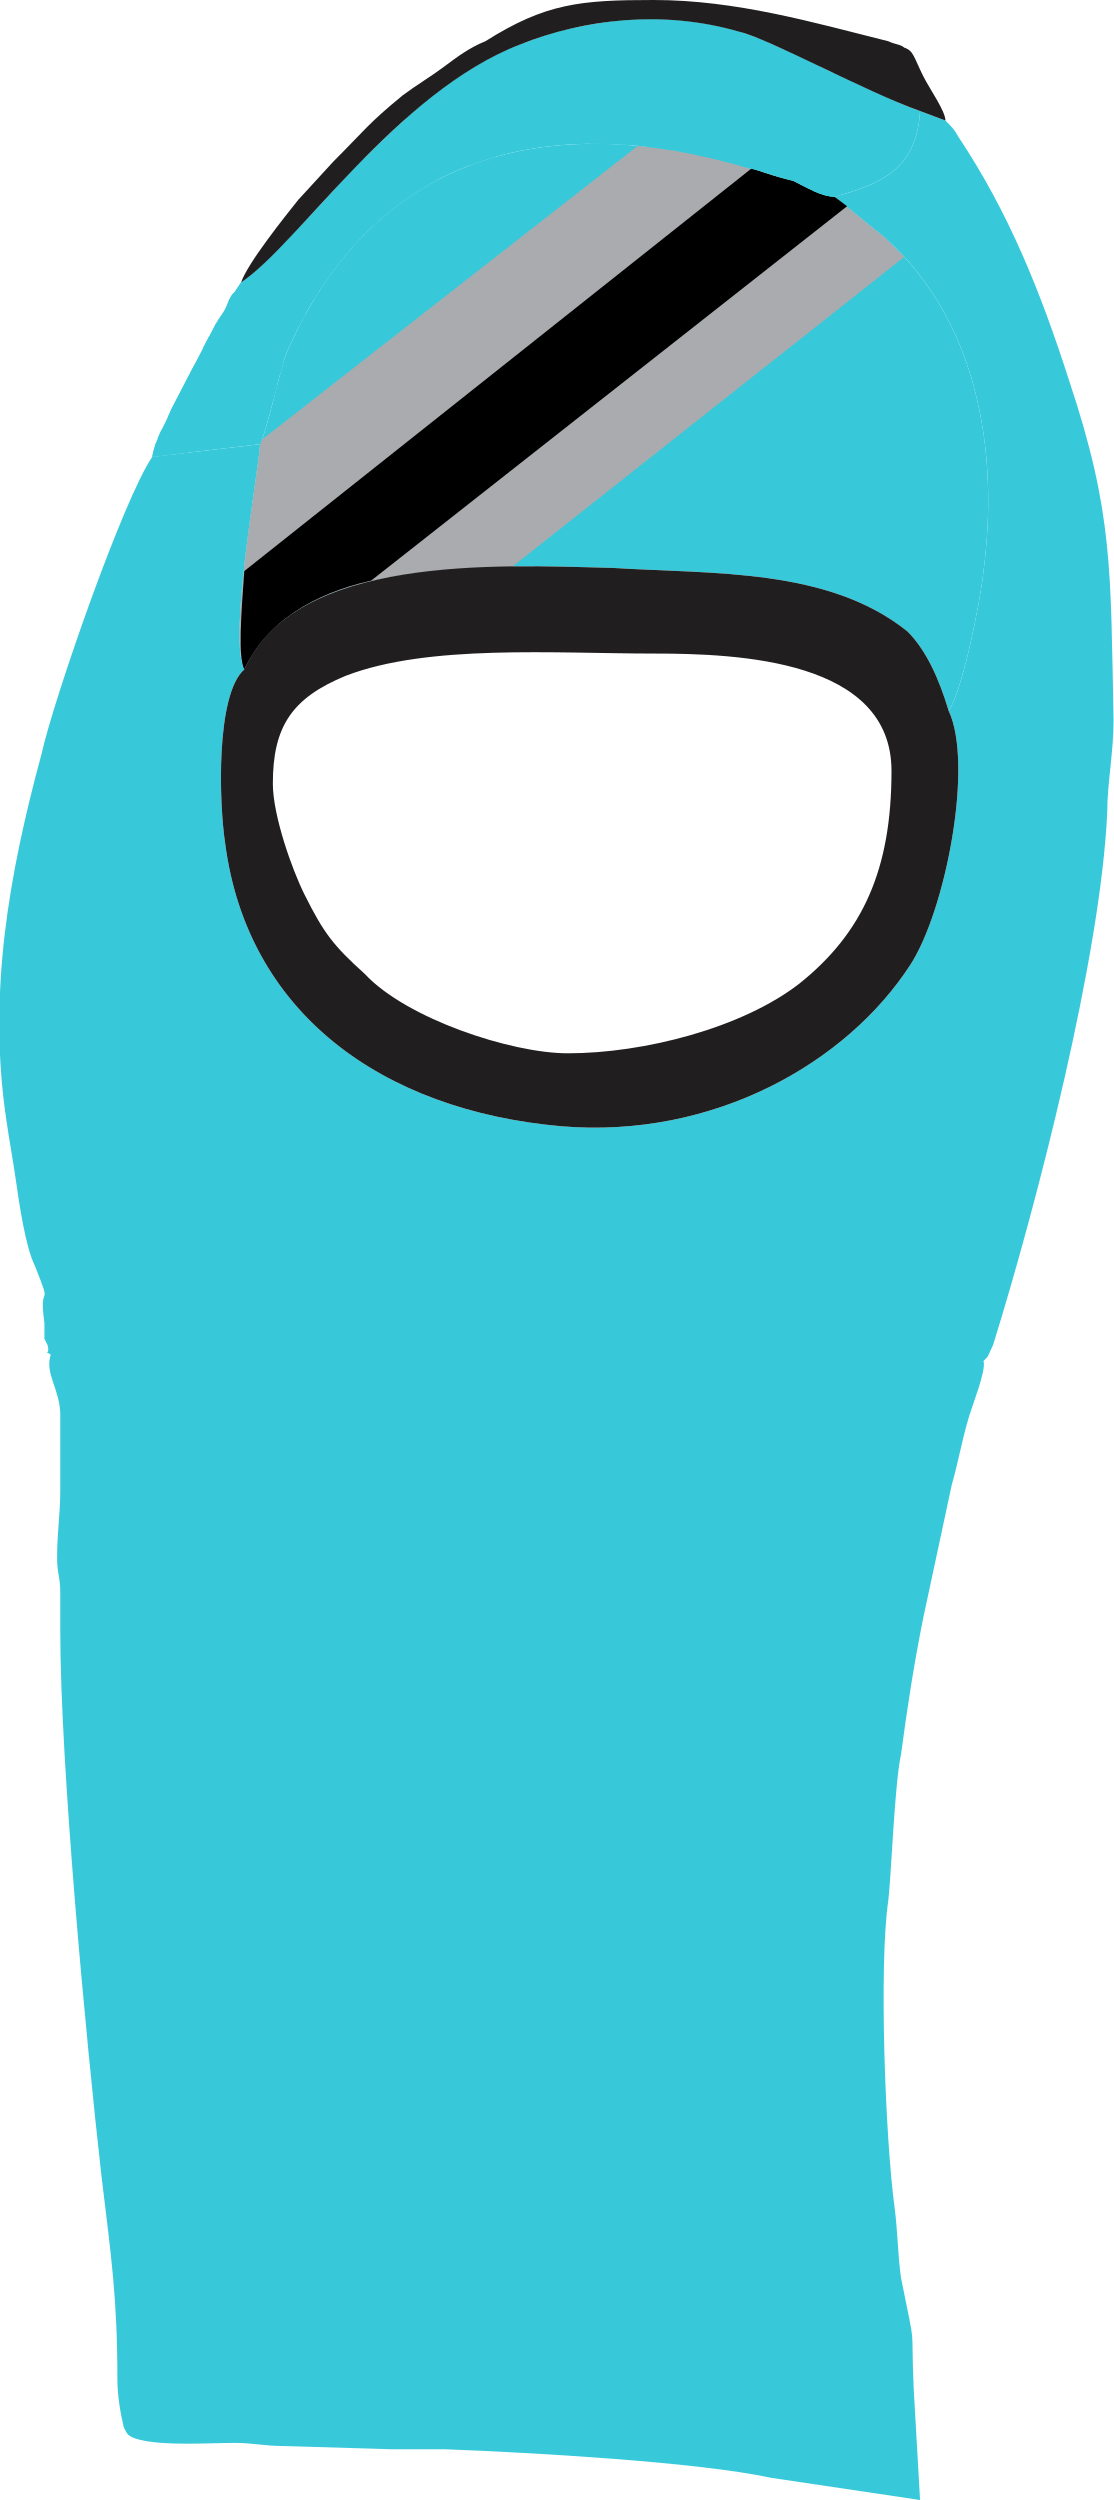
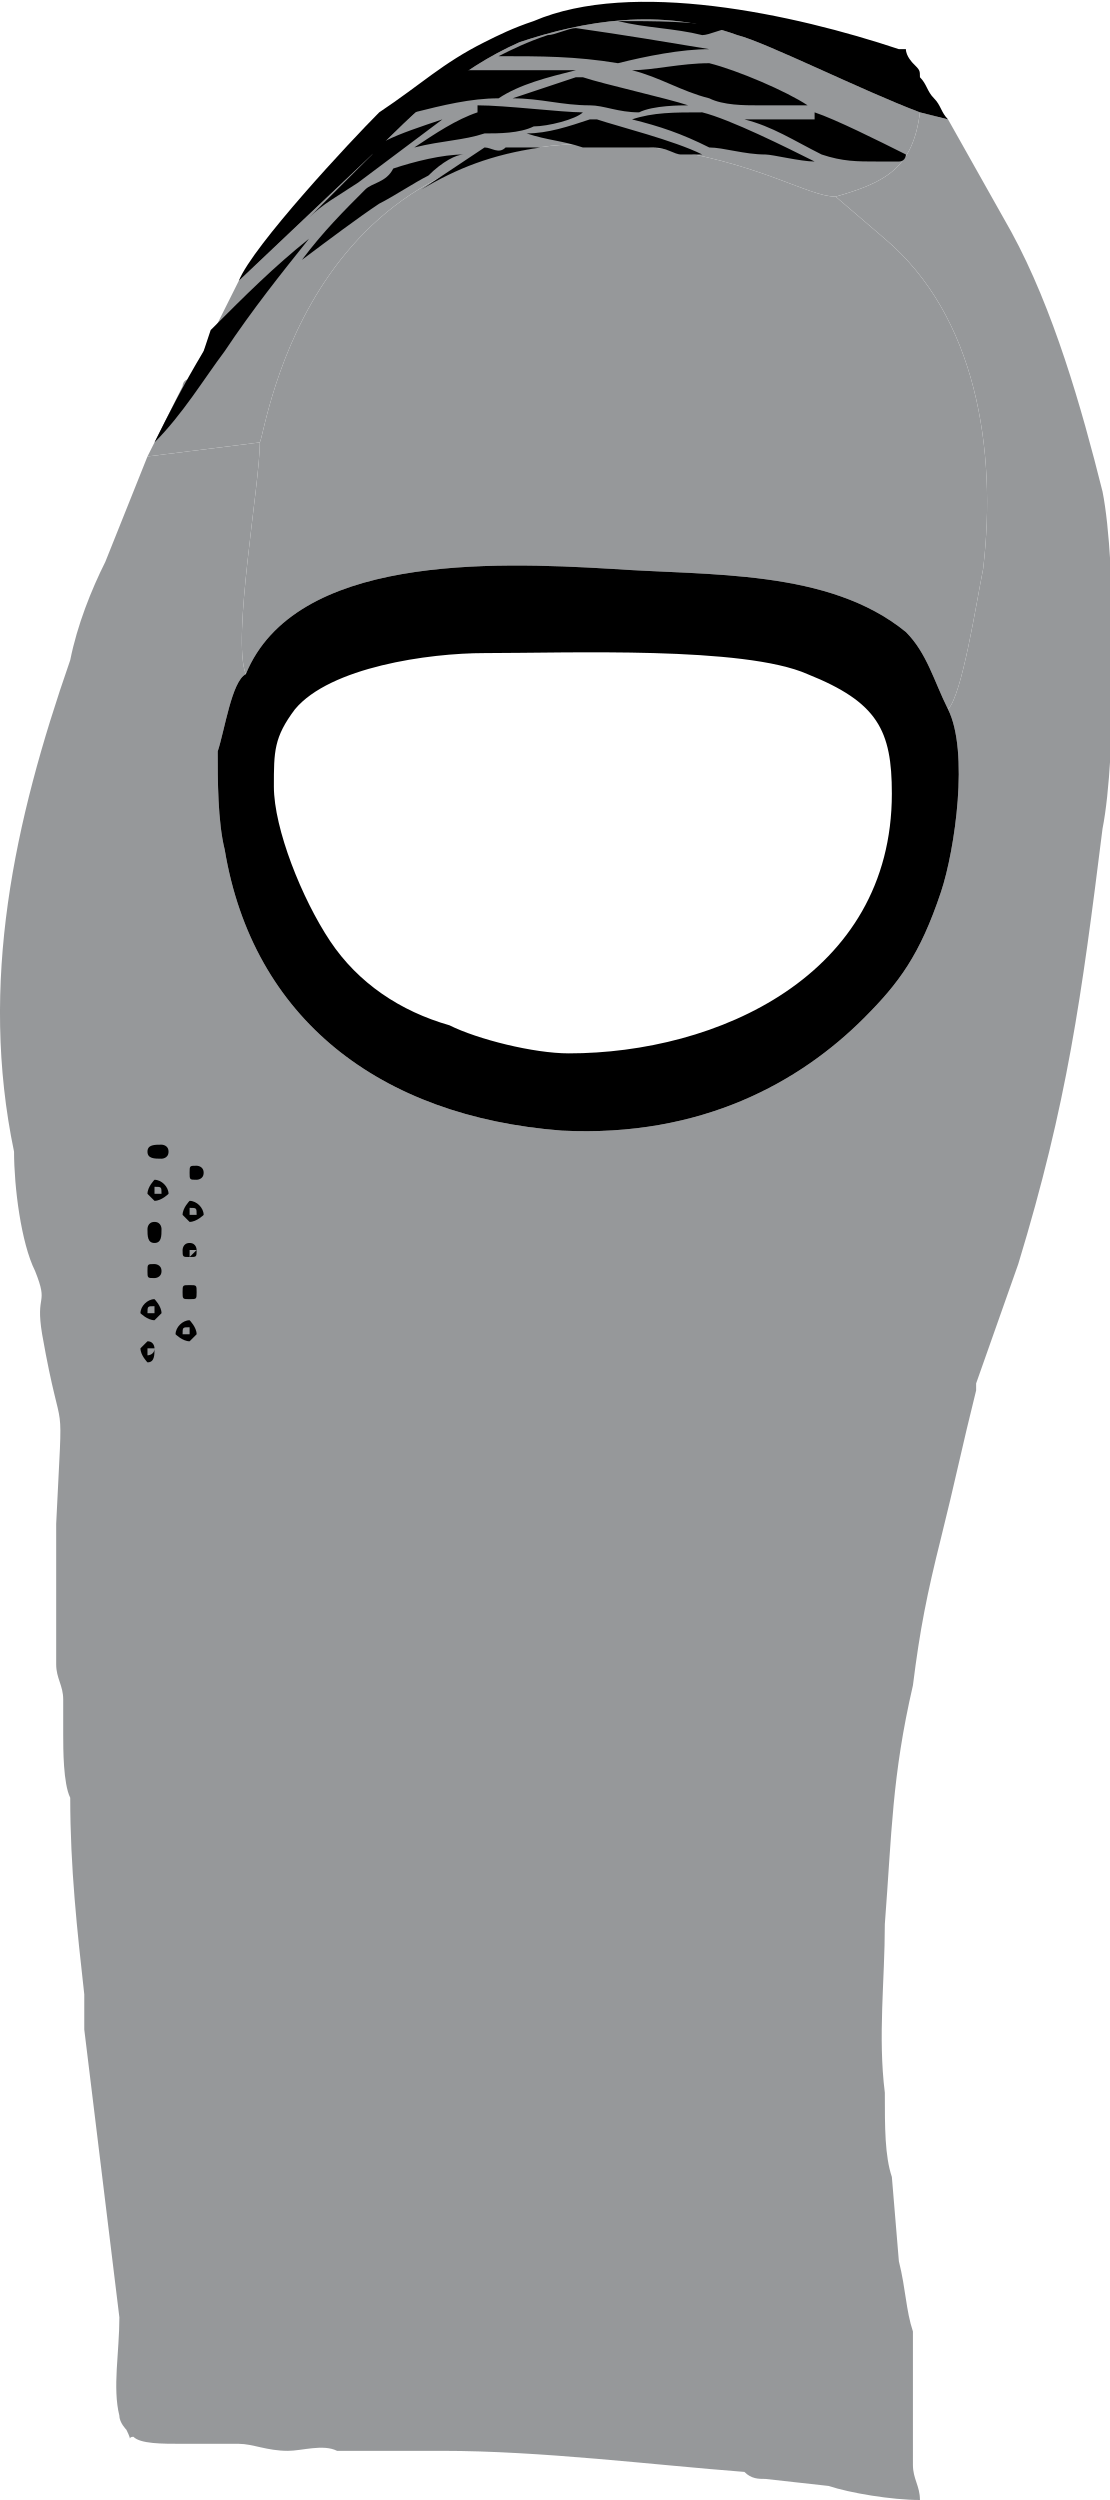
- <svg xmlns="http://www.w3.org/2000/svg" xml:space="preserve" width="100%" height="100%" version="1.1" shape-rendering="geometricPrecision" text-rendering="geometricPrecision" image-rendering="optimizeQuality" fill-rule="evenodd" clip-rule="evenodd" viewBox="0 0 351 788">
+ <svg xmlns="http://www.w3.org/2000/svg" xml:space="preserve" width="100%" height="100%" version="1.1" shape-rendering="geometricPrecision" text-rendering="geometricPrecision" image-rendering="optimizeQuality" fill-rule="evenodd" clip-rule="evenodd" viewBox="0 0 158 356">
  <defs>
-     <style data-fonts="true">@font-face { font-family: 'font_2'; src: url('http://127.0.0.1:8000/storage/fonts/37mrW2LoSAz4UV3Fw60rHUYMhqTS29wmTYG7KDOM') format('truetype'); }@font-face { font-family: 'font_4'; src: url('http://127.0.0.1:8000/storage/fonts/6q5lPJecyQvh4nloAo6VOQQMEu2p1HTOlzIzSerz') format('truetype'); }@font-face { font-family: 'font_5'; src: url('http://127.0.0.1:8000/storage/fonts/D3O6qgC2TlIuZwX3ThNRuFmGZCdHiNmTJui6cxLU') format('truetype'); }</style>
-     <clipPath id="id0">
-       <path d="M76 89l-2 3c-1,1 -1,1 -2,3 -1,3 -2,4 -4,7l-14 27c-2,5 -5,9 -6,15l34 -4c2,-4 6,-22 8,-28 27,-63 82,-78 146,-59 5,1 9,3 14,4 4,2 9,5 13,5 15,-4 26,-9 27,-27 -17,-6 -48,-23 -57,-25 -24,-7 -49,-4 -69,4 -39,15 -70,63 -88,75z" id="svg-part-0" />
-     </clipPath>
+     <style data-fonts="true">@font-face { font-family: 'font_1'; src: url('http://127.0.0.1:8000/storage/fonts/5ZIyXfnllvfea2c03RF0XvhB4s9AbiJS5UuPNvgP') format('truetype'); }@font-face { font-family: 'font_2'; src: url('http://127.0.0.1:8000/storage/fonts/HiTBF8CNdPuu1yhMAdkdrafbOxzCEGWugdII81Rt') format('truetype'); }</style>
  </defs>
  <g id="Layer_x0020_1">
-     <path fill="#37C9DA" d="M263 62l16 13c29,26 36,67 31,105 -1,10 -7,39 -11,44 8,17 -1,63 -12,80 -20,31 -62,55 -110,51 -57,-5 -99,-36 -106,-89 -2,-13 -3,-47 6,-55 -5,-10 4,-59 5,-71l-34 4c-9,13 -31,76 -35,94 -10,37 -17,75 -11,115 1,7 2,12 3,19 1,7 3,21 6,27 6,15 1,4 3,18 0,3 0,3 0,5 0,0 1,2 1,2 1,4 -2,1 1,3 -2,6 3,11 3,19 0,8 0,16 0,24 0,7 -1,13 -1,21 0,5 1,6 1,11 0,4 0,8 0,12 0,42 8,128 13,172 3,25 5,38 5,64 0,5 1,11 2,15 1,2 1,3 5,4 8,2 22,1 30,1 6,0 9,1 16,1l33 1c6,0 12,0 17,0 27,1 80,4 103,9l47 7 -2 -35c-1,-23 1,-10 -4,-35 -1,-7 -1,-14 -2,-22 -3,-22 -5,-77 -2,-97 1,-9 2,-37 4,-46 2,-15 4,-28 7,-43l9 -42c2,-7 3,-13 5,-20 1,-4 6,-16 5,-19 2,-2 1,-1 3,-5 14,-45 34,-123 36,-168 0,-9 2,-19 2,-29 -1,-47 0,-65 -14,-107 -9,-28 -19,-53 -35,-77 -1,-2 -2,-3 -4,-5l-8 -3c-1,18 -12,23 -27,27z" id="svg-part-1" />
-     <path fill="#37C9DA" d="M82 140c-1,12 -10,61 -5,71 16,-36 79,-33 116,-32 32,2 68,0 93,20 6,6 10,15 13,25 4,-5 10,-34 11,-44 5,-38 -2,-79 -31,-105l-16 -13c-4,0 -9,-3 -13,-5 -5,-1 -9,-3 -14,-4 -64,-19 -119,-4 -146,59 -2,6 -6,24 -8,28z" id="svg-part-2" />
-     <g id="_2884961475440">
-       <path fill="#A9ABAE" d="M201 46l-119 93c0,0 0,1 0,1 -1,12 -10,61 -5,71 12,-27 50,-32 84,-32l124 -98c-2,-2 -4,-4 -6,-6l-16 -13c-4,0 -9,-3 -13,-5 -5,-1 -9,-3 -14,-4 -12,-4 -24,-6 -35,-7z" id="svg-part-3" />
-       <path fill="black" d="M237 53l-160 127c-1,14 -2,27 0,31 7,-15 22,-24 40,-28l150 -118 -4 -3c-4,0 -9,-3 -13,-5 -4,-1 -8,-2 -13,-4z" id="svg-part-4" />
-     </g>
-     <path fill="#201E1E" d="M86 247c0,-18 6,-27 23,-34 26,-10 66,-7 97,-7 27,0 75,2 75,37 0,31 -9,51 -29,67 -18,14 -49,22 -73,22 -18,0 -51,-11 -64,-25 -10,-9 -13,-13 -19,-25 -4,-8 -10,-25 -10,-35zm-9 -36c-9,8 -8,42 -6,55 7,53 49,84 106,89 48,4 90,-20 110,-51 11,-17 20,-63 12,-80 -3,-10 -7,-19 -13,-25 -25,-20 -61,-18 -93,-20 -37,-1 -100,-4 -116,32z" id="svg-part-5" />
-     <path fill="#37C9DA" d="M76 89l-2 3c-1,1 -1,1 -2,3 -1,3 -2,4 -4,7l-14 27c-2,5 -5,9 -6,15l34 -4c2,-4 6,-22 8,-28 27,-63 82,-78 146,-59 5,1 9,3 14,4 4,2 9,5 13,5 15,-4 26,-9 27,-27 -17,-6 -48,-23 -57,-25 -24,-7 -49,-4 -69,4 -39,15 -70,63 -88,75z" id="svg-part-6" />
-     <g clip-path="url(#id0)">
-       <g id="_2884961482512">
-         <path id="1" fill="#37C9DA" d="M297 11l0 -8 -61 16c1,-2 3,-4 5,-4 1,-1 2,-3 3,-5l-75 28c0,-2 4,-7 6,-9l-21 7c-6,2 -13,4 -20,7l-30 11c-2,1 -6,7 -6,8l59 -21 -9 11c-1,1 -2,2 -3,3 -2,3 -4,5 -6,7 -9,10 -10,10 -21,18 -2,1 -4,3 -7,5l-8 5c3,-1 6,-3 8,-4 13,-6 25,-11 34,-23l5 -6c1,-1 1,-2 2,-3 4,-4 5,-7 9,-8l25 -8c5,-2 30,-9 34,-10 -1,2 -11,13 -14,16 -4,4 -10,9 -15,13 -4,2 -35,19 -37,19 1,0 10,-6 12,-8 6,-3 20,-10 24,-16 2,-2 9,-8 10,-10 -4,0 -43,11 -44,12 0,0 -2,2 -2,2l-11 13c-1,3 -2,3 -4,5 -5,5 -19,10 -25,13 -3,0 -5,1 -7,2 -2,1 -5,2 -7,3 2,-2 4,-3 6,-5 5,-4 11,-10 17,-13 3,-2 9,-7 10,-10 3,-4 5,-8 8,-13 -2,1 -19,8 -23,9 -7,3 -15,6 -22,9 -3,1 -3,1 -5,3l-11 13c-4,4 -14,14 -15,17l59 -13 -6 7c5,0 21,-5 26,-7 9,-2 30,-7 38,-9 4,-2 8,-4 12,-5 20,-7 39,-14 59,-22 4,-1 8,-3 12,-4 2,-1 4,-1 6,-2 2,-1 4,-1 5,-3l12 -22c1,-1 6,-8 7,-10 -6,2 -33,11 -41,14 -5,2 -25,8 -29,10 -3,3 -4,5 -7,8 -4,5 -8,9 -13,14 -5,5 -8,9 -16,11 -7,2 -14,4 -21,6l-21 5c3,-3 14,-6 20,-8 17,-5 24,-5 37,-17 6,-4 9,-9 13,-15 5,-6 7,-10 16,-12 4,-1 8,-2 11,-3 4,-1 7,-2 11,-3 11,-3 32,-9 42,-11zm-247 135c0,1 1,0 0,1l0 0c5,-1 10,-5 13,-7 2,-2 11,-9 11,-10 -5,1 -10,3 -15,4l-11 2c-1,1 -2,1 -2,3l21 -5c-5,4 -9,9 -17,12zm128 -242l-16 0c-1,1 -2,2 -3,2 -1,1 -6,10 -7,11 2,0 5,-2 7,-3l12 -6c2,-1 5,-3 7,-4zm51 18c0,1 0,1 0,1l38 -19 -13 0c-1,2 -25,18 -25,18zm-194 226l0 2c3,0 5,0 7,0 2,0 3,-1 5,-2 0,-1 -1,0 0,-1 0,0 1,0 1,0 1,-1 1,-1 2,-1 3,-2 10,-5 11,-9 -5,1 -10,2 -14,3 -7,2 -7,6 -12,8zm126 -194l1 0 31 -22c8,-6 20,-19 25,-28l-8 0c-8,15 -36,37 -49,50zm45 122c1,0 0,0 1,0 4,0 31,-8 43,-8 9,-1 20,2 29,3 3,1 3,1 5,-1 2,-1 6,-4 7,-5 -4,0 -6,2 -11,1 -12,-3 -19,-8 -35,-5 -11,1 -32,13 -39,15zm-138 50c0,1 0,0 0,0 22,-8 18,-5 34,-20 3,-3 5,-2 11,-3 4,-1 32,-6 33,-6l-9 8c-4,3 -6,5 -11,7 -2,1 -21,8 -24,9 3,-3 12,-5 16,-7 3,-2 5,-3 8,-4 1,-2 4,-4 6,-6 -1,0 -16,2 -18,2 -3,1 -6,2 -9,2 -3,0 -3,0 -4,2 -4,4 -11,11 -16,12 -3,1 -15,5 -17,5 -1,0 0,0 -2,1 -1,0 -2,0 -3,1 1,-2 3,-3 4,-4 1,0 12,-7 14,-7 3,-2 4,-3 6,-5 1,-2 4,-5 5,-7l-31 9c-4,1 -4,1 -6,4 -4,2 -15,12 -16,14 7,0 24,-3 34,-4l3 -1c9,-1 21,-6 25,-6 3,-1 6,-1 9,-2 16,-3 22,-4 33,-15 5,-6 2,-3 8,-8l12 -9 -52 12c2,-2 3,-3 4,-5 -2,0 -36,8 -42,9 -4,1 -8,1 -10,6l40 -9c-1,2 -15,14 -16,15 -2,1 -17,9 -19,10zm89 -103c1,0 0,0 1,0 0,0 1,-1 1,-1 2,0 32,-19 35,-22 5,-3 10,-9 14,-14 4,-6 9,-12 13,-17 2,-3 4,-6 6,-8 1,-3 1,-2 4,-4l46 -18c7,-2 14,-5 20,-8l0 -10 -56 26 8 -14c-2,0 -5,2 -7,3l-46 21c-9,4 -18,7 -27,11 -4,2 -9,4 -13,6 -3,2 -3,3 -5,5 0,2 -3,6 -3,7l77 -34c0,1 -25,36 -30,39 -4,4 -35,30 -38,32zm140 -108l0 -11 -20 0 -43 20c-4,1 -13,6 -15,6 1,-1 2,-2 3,-3 1,-1 3,-2 3,-2 1,-1 0,0 1,-1 2,-2 1,-2 3,-3 0,0 9,-7 11,-8 2,-2 3,-4 5,-5 2,-1 5,-3 6,-4l-29 0 -11 17c-8,10 -20,16 -32,23 -3,1 -5,3 -8,5 -2,1 -7,5 -9,5 0,1 0,0 0,1 -1,0 -1,0 -1,0 -1,1 -1,1 -2,1l-1 1c0,-2 7,-8 8,-10l16 -16c9,-9 17,-13 22,-27l-14 0c0,1 -35,21 -42,25 -3,2 -3,2 -5,5l-28 40c-1,1 -4,4 -5,6l79 -33c-2,4 -6,9 -7,12l80 -37c-1,3 -11,11 -13,14l48 -21zm-138 108c-1,1 0,0 -1,1 0,0 -1,0 -1,1 -1,0 -2,0 -3,0l-1 1c0,-1 0,0 1,-1l13 -13c5,-4 9,-8 14,-13 13,-10 13,-10 19,-22 2,-3 3,-6 5,-9 -2,0 -54,26 -59,28 -3,1 -5,2 -6,4l-35 44c2,0 35,-10 40,-12 3,-1 38,-12 40,-12 -3,3 -6,7 -8,10l81 -28c-3,3 -12,10 -13,12l52 -17 0 -35c-4,4 -12,14 -15,17 -7,6 -12,7 -21,10 -15,6 -30,10 -44,16 -1,0 -2,1 -2,0 6,-5 13,-7 21,-10 13,-5 34,-13 45,-21 3,-2 6,-5 8,-8 2,-1 3,-2 4,-4 2,-1 3,-3 4,-4l0 -16c-3,4 -7,11 -14,18 -15,14 -32,22 -49,32 -2,2 -7,5 -10,6 3,-3 28,-19 32,-22 12,-9 13,-9 21,-20 1,-2 6,-7 6,-8 -2,0 -14,5 -18,6l-36 13c-2,1 -3,1 -4,2 -5,8 -14,20 -19,26 -8,10 -19,14 -31,20l-16 8z" />
-       </g>
-     </g>
-     <path fill="none" d="M76 89l-2 3c-1,1 -1,1 -2,3 -1,3 -2,4 -4,7l-14 27c-2,5 -5,9 -6,15l34 -4c2,-4 6,-22 8,-28 27,-63 82,-78 146,-59 5,1 9,3 14,4 4,2 9,5 13,5 15,-4 26,-9 27,-27 -17,-6 -48,-23 -57,-25 -24,-7 -49,-4 -69,4 -39,15 -70,63 -88,75z" id="svg-part-8" />
-     <path fill="#201E1E" d="M76 89c18,-12 49,-60 88,-75 20,-8 45,-11 69,-4 9,2 40,19 57,25l8 3c0,-3 -5,-10 -7,-14 -3,-6 -3,-8 -6,-9 -1,-1 -3,-1 -5,-2 -24,-6 -48,-13 -74,-13 -23,0 -34,1 -53,13 -5,2 -9,5 -13,8 -4,3 -9,6 -13,9 -11,9 -12,11 -22,21l-11 12c-4,5 -16,20 -18,26z" id="svg-part-9" />
+     <path fill="#96989A" d="M135 17l9 16c6,11 10,25 13,37 2,10 2,38 0,48 -3,24 -5,39 -12,62l-6 17c0,0 0,1 0,1 0,0 0,0 0,0 -2,8 -3,13 -5,21 -2,8 -3,13 -4,21 -3,13 -3,21 -4,34 0,8 -1,16 0,24 0,5 0,9 1,12l1 12c1,4 1,7 2,10l0 19c0,2 1,3 1,5 -4,0 -10,-1 -13,-2l-9 -1c-1,0 -2,0 -3,-1 -13,-1 -29,-3 -43,-3 -2,0 -5,0 -7,0 -3,0 -5,0 -8,0 -2,-1 -5,0 -7,0 -3,0 -5,-1 -7,-1 -3,0 -5,0 -8,0 -3,0 -6,0 -7,-1 -1,0 0,1 -1,-1 0,0 -1,-1 -1,-2 -1,-4 0,-9 0,-14l-5 -41c0,-1 0,-3 0,-5 -1,-9 -2,-18 -2,-28 -1,-2 -1,-7 -1,-9 0,-2 0,-4 0,-5 0,-2 -1,-3 -1,-5 0,-3 0,-6 0,-10 0,-3 0,-6 0,-10 1,-21 1,-10 -2,-27 -1,-6 1,-4 -1,-9 -2,-4 -3,-12 -3,-17 -5,-24 0,-47 8,-70 1,-5 3,-10 5,-14l6 -15 16 -2c0,6 -4,28 -2,33 -2,1 -3,8 -4,11 0,4 0,10 1,14 4,24 22,38 48,40 20,1 34,-7 43,-16 5,-5 8,-9 11,-18 2,-6 4,-20 1,-26 2,-2 4,-15 5,-20 2,-17 -1,-36 -14,-47l-7 -6c7,-2 11,-4 12,-12l4 1z" id="svg-part-0" />
+     <path fill="#96989A" d="M119 28l7 6c13,11 16,30 14,47 -1,5 -3,18 -5,20 -2,-4 -3,-8 -6,-11 -11,-9 -28,-8 -42,-9 -17,-1 -45,-2 -52,15 -2,-5 2,-27 2,-33 1,-2 7,-48 56,-42 15,2 22,7 26,7z" id="svg-part-1" />
+     <path fill="black" d="M81 150c21,0 46,-11 46,-37 0,-9 -2,-13 -12,-17 -9,-4 -34,-3 -46,-3 -8,0 -22,2 -27,8 -3,4 -3,6 -3,11 0,6 4,16 8,22 4,6 10,10 17,12 4,2 12,4 17,4zm54 -49c3,6 1,20 -1,26 -3,9 -6,13 -11,18 -9,9 -23,17 -43,16 -26,-2 -44,-16 -48,-40 -1,-4 -1,-10 -1,-14 1,-3 2,-10 4,-11 7,-17 35,-16 52,-15 14,1 31,0 42,9 3,3 4,7 6,11z" id="svg-part-2" />
+     <path fill="#96989A" d="M131 16c-1,8 -5,10 -12,12 -4,0 -11,-5 -26,-7 -49,-6 -55,40 -56,42l-16 2 5 -10c0,0 0,-1 1,-1l7 -14 19 -18c6,-6 12,-12 21,-16 9,-3 20,-5 31,-1 4,1 18,8 26,11z" id="svg-part-3" />
+     <path fill="black" d="M129 22c0,0 0,1 -1,1 -1,0 -2,0 -3,0 -3,0 -5,0 -8,-1 -4,-2 -7,-4 -11,-5 3,0 7,0 10,0 0,0 0,-1 0,-1 3,1 9,4 13,6zm-32 0c-1,0 -2,-1 -4,-1 -3,0 -7,0 -10,0 -3,-1 -5,-1 -8,-2 3,0 6,-1 9,-2 0,0 0,0 1,0 3,1 11,3 15,5 -1,0 -2,0 -3,0zm-20 -1c-7,1 -12,3 -17,6 3,-2 6,-4 9,-6 1,0 2,1 3,0 2,0 4,0 5,0zm-55 42l0 0c2,-4 4,-8 7,-13l1 -3c5,-5 9,-9 14,-13 -4,5 -8,10 -12,16 -3,4 -6,9 -10,13zm22 -32l9 -9c0,-1 1,-2 2,-2 2,-1 5,-2 8,-3 -4,3 -8,6 -12,9 -3,2 -5,3 -7,5zm15 -15c2,-2 4,-4 7,-6 5,0 10,0 16,0 -4,1 -8,2 -11,4 -4,0 -8,1 -12,2zm19 -11c1,0 3,-1 4,-1 7,1 13,2 19,3 -4,0 -9,1 -13,2 -6,-1 -11,-1 -17,-1 2,-1 4,-2 7,-3zm10 -2c5,0 11,0 16,1 -1,0 -3,1 -4,1 -4,-1 -8,-1 -12,-2zm13 6c-4,0 -8,1 -11,1 4,1 7,3 11,4 2,1 5,1 7,1 2,0 6,0 7,0 -3,-2 -10,-5 -14,-6 0,0 0,0 0,0zm-1 7c-4,0 -7,0 -10,1 4,1 7,2 11,4 2,0 5,1 8,1 1,0 5,1 7,1 -4,-2 -12,-6 -16,-7 0,0 0,0 0,0zm-18 -5c-3,1 -6,2 -9,3 4,0 7,1 11,1 2,0 4,1 7,1 2,-1 6,-1 7,-1 -3,-1 -12,-3 -15,-4 0,0 0,0 -1,0zm-14 5c-3,1 -6,3 -9,5 4,-1 7,-1 10,-2 2,0 5,0 7,-1 2,0 6,-1 7,-2 -3,0 -11,-1 -15,-1 0,0 0,1 0,1zm-16 11c-3,3 -6,6 -9,10 4,-3 8,-6 11,-8 2,-1 5,-3 7,-4 2,-2 4,-3 5,-3 -3,0 -7,1 -10,2 -1,2 -3,2 -4,3z" id="svg-part-4" />
+     <path fill="black" d="M135 17l-4 -1c-8,-3 -22,-10 -26,-11 -11,-4 -22,-2 -31,1 -9,4 -15,10 -21,16l-19 18c2,-5 16,-20 20,-24 6,-4 9,-7 15,-10 2,-1 4,-2 7,-3 14,-6 37,-1 52,4 2,0 1,0 1,0 0,1 1,2 1,2 1,1 1,1 1,2 1,1 1,2 2,3 1,1 1,2 2,3z" id="svg-part-5" />
+     <path fill="black" d="M23 163c0,0 1,0 1,1 0,1 -1,1 -1,1 -1,0 -2,0 -2,-1 0,-1 1,-1 2,-1zm5 3c0,0 1,0 1,1 0,1 -1,1 -1,1 -1,0 -1,0 -1,-1 0,-1 0,-1 1,-1zm-1 22c0,0 1,1 1,2 0,0 -1,1 -1,1 -1,0 -2,-1 -2,-1 0,-1 1,-2 2,-2zm0 1c0,0 0,0 0,1 0,0 0,0 0,0 -1,0 -1,0 -1,0 0,-1 0,-1 1,-1zm0 -6c1,0 1,0 1,1 0,1 0,1 -1,1 -1,0 -1,0 -1,-1 0,-1 0,-1 1,-1zm0 1c0,0 0,0 0,0 0,0 0,0 0,0 0,0 -1,0 -1,0 0,0 1,0 1,0zm0 -7c1,0 1,1 1,1 0,1 0,1 -1,1 -1,0 -1,0 -1,-1 0,0 0,-1 1,-1zm0 1c0,0 1,0 1,0 0,0 -1,1 -1,1 0,0 0,-1 0,-1 0,0 0,0 0,0zm0 -7c1,0 2,1 2,2 0,0 -1,1 -2,1 0,0 -1,-1 -1,-1 0,-1 1,-2 1,-2zm0 1c1,0 1,0 1,1 0,0 0,0 -1,0 0,0 0,0 0,0 0,-1 0,-1 0,-1zm1 -5c0,0 0,0 0,0 0,0 0,0 0,0 0,0 -1,0 -1,0 0,0 1,0 1,0zm-7 24c1,0 1,1 1,1 0,1 0,2 -1,2 0,0 -1,-1 -1,-2 0,0 1,-1 1,-1zm0 1c0,0 1,0 1,0 0,1 -1,1 -1,1 0,0 0,0 0,-1 0,0 0,0 0,0zm1 -7c0,0 1,1 1,2 0,0 -1,1 -1,1 -1,0 -2,-1 -2,-1 0,-1 1,-2 2,-2zm0 1c0,0 0,0 0,1 0,0 0,0 0,0 -1,0 -1,0 -1,0 0,-1 0,-1 1,-1zm0 -6c0,0 1,0 1,1 0,1 -1,1 -1,1 -1,0 -1,0 -1,-1 0,-1 0,-1 1,-1zm0 1c0,0 0,0 0,0 0,0 0,0 0,0 0,0 -1,0 -1,0 0,0 1,0 1,0zm0 -7c1,0 1,1 1,1 0,1 0,2 -1,2 -1,0 -1,-1 -1,-2 0,0 0,-1 1,-1zm0 1c0,0 0,0 0,0 0,1 0,1 0,1 0,0 0,0 0,-1 0,0 0,0 0,0zm0 -7c1,0 2,1 2,2 0,0 -1,1 -2,1 0,0 -1,-1 -1,-1 0,-1 1,-2 1,-2zm0 1c1,0 1,0 1,1 0,0 0,0 -1,0 0,0 0,0 0,0 0,-1 0,-1 0,-1zm1 -5c0,0 0,0 0,0 0,0 0,0 0,0 -1,0 -1,0 -1,0 0,0 0,0 1,0z" id="svg-part-6" />
  </g>
</svg>
